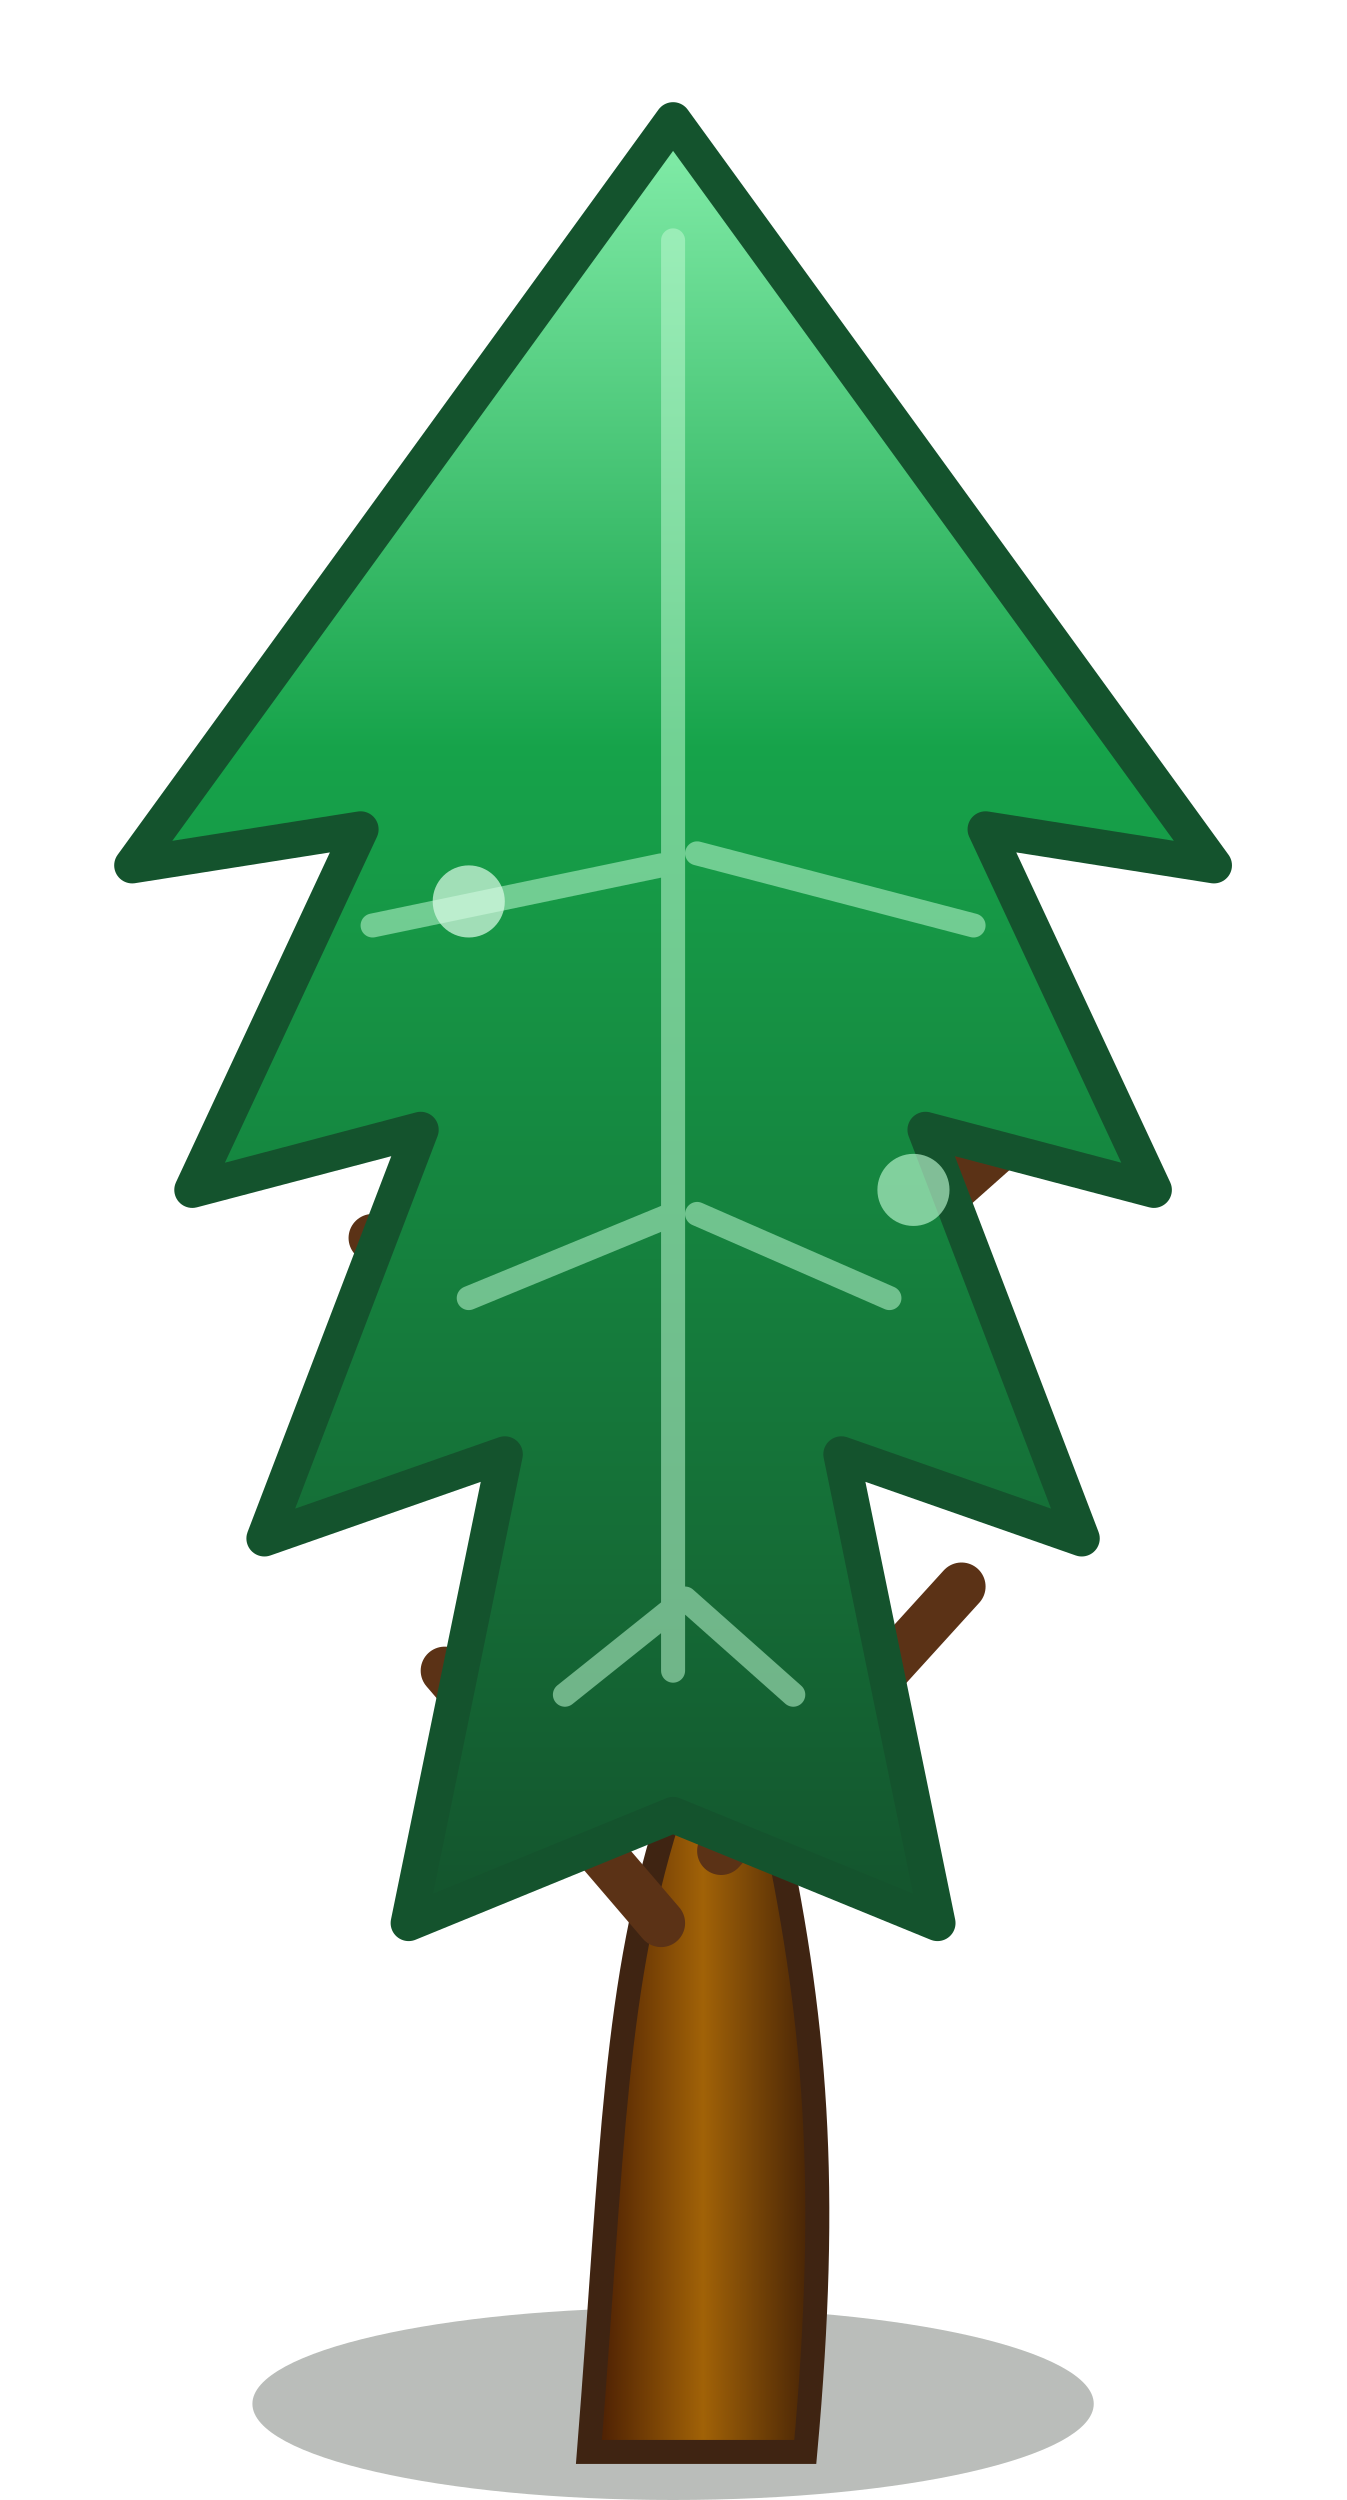
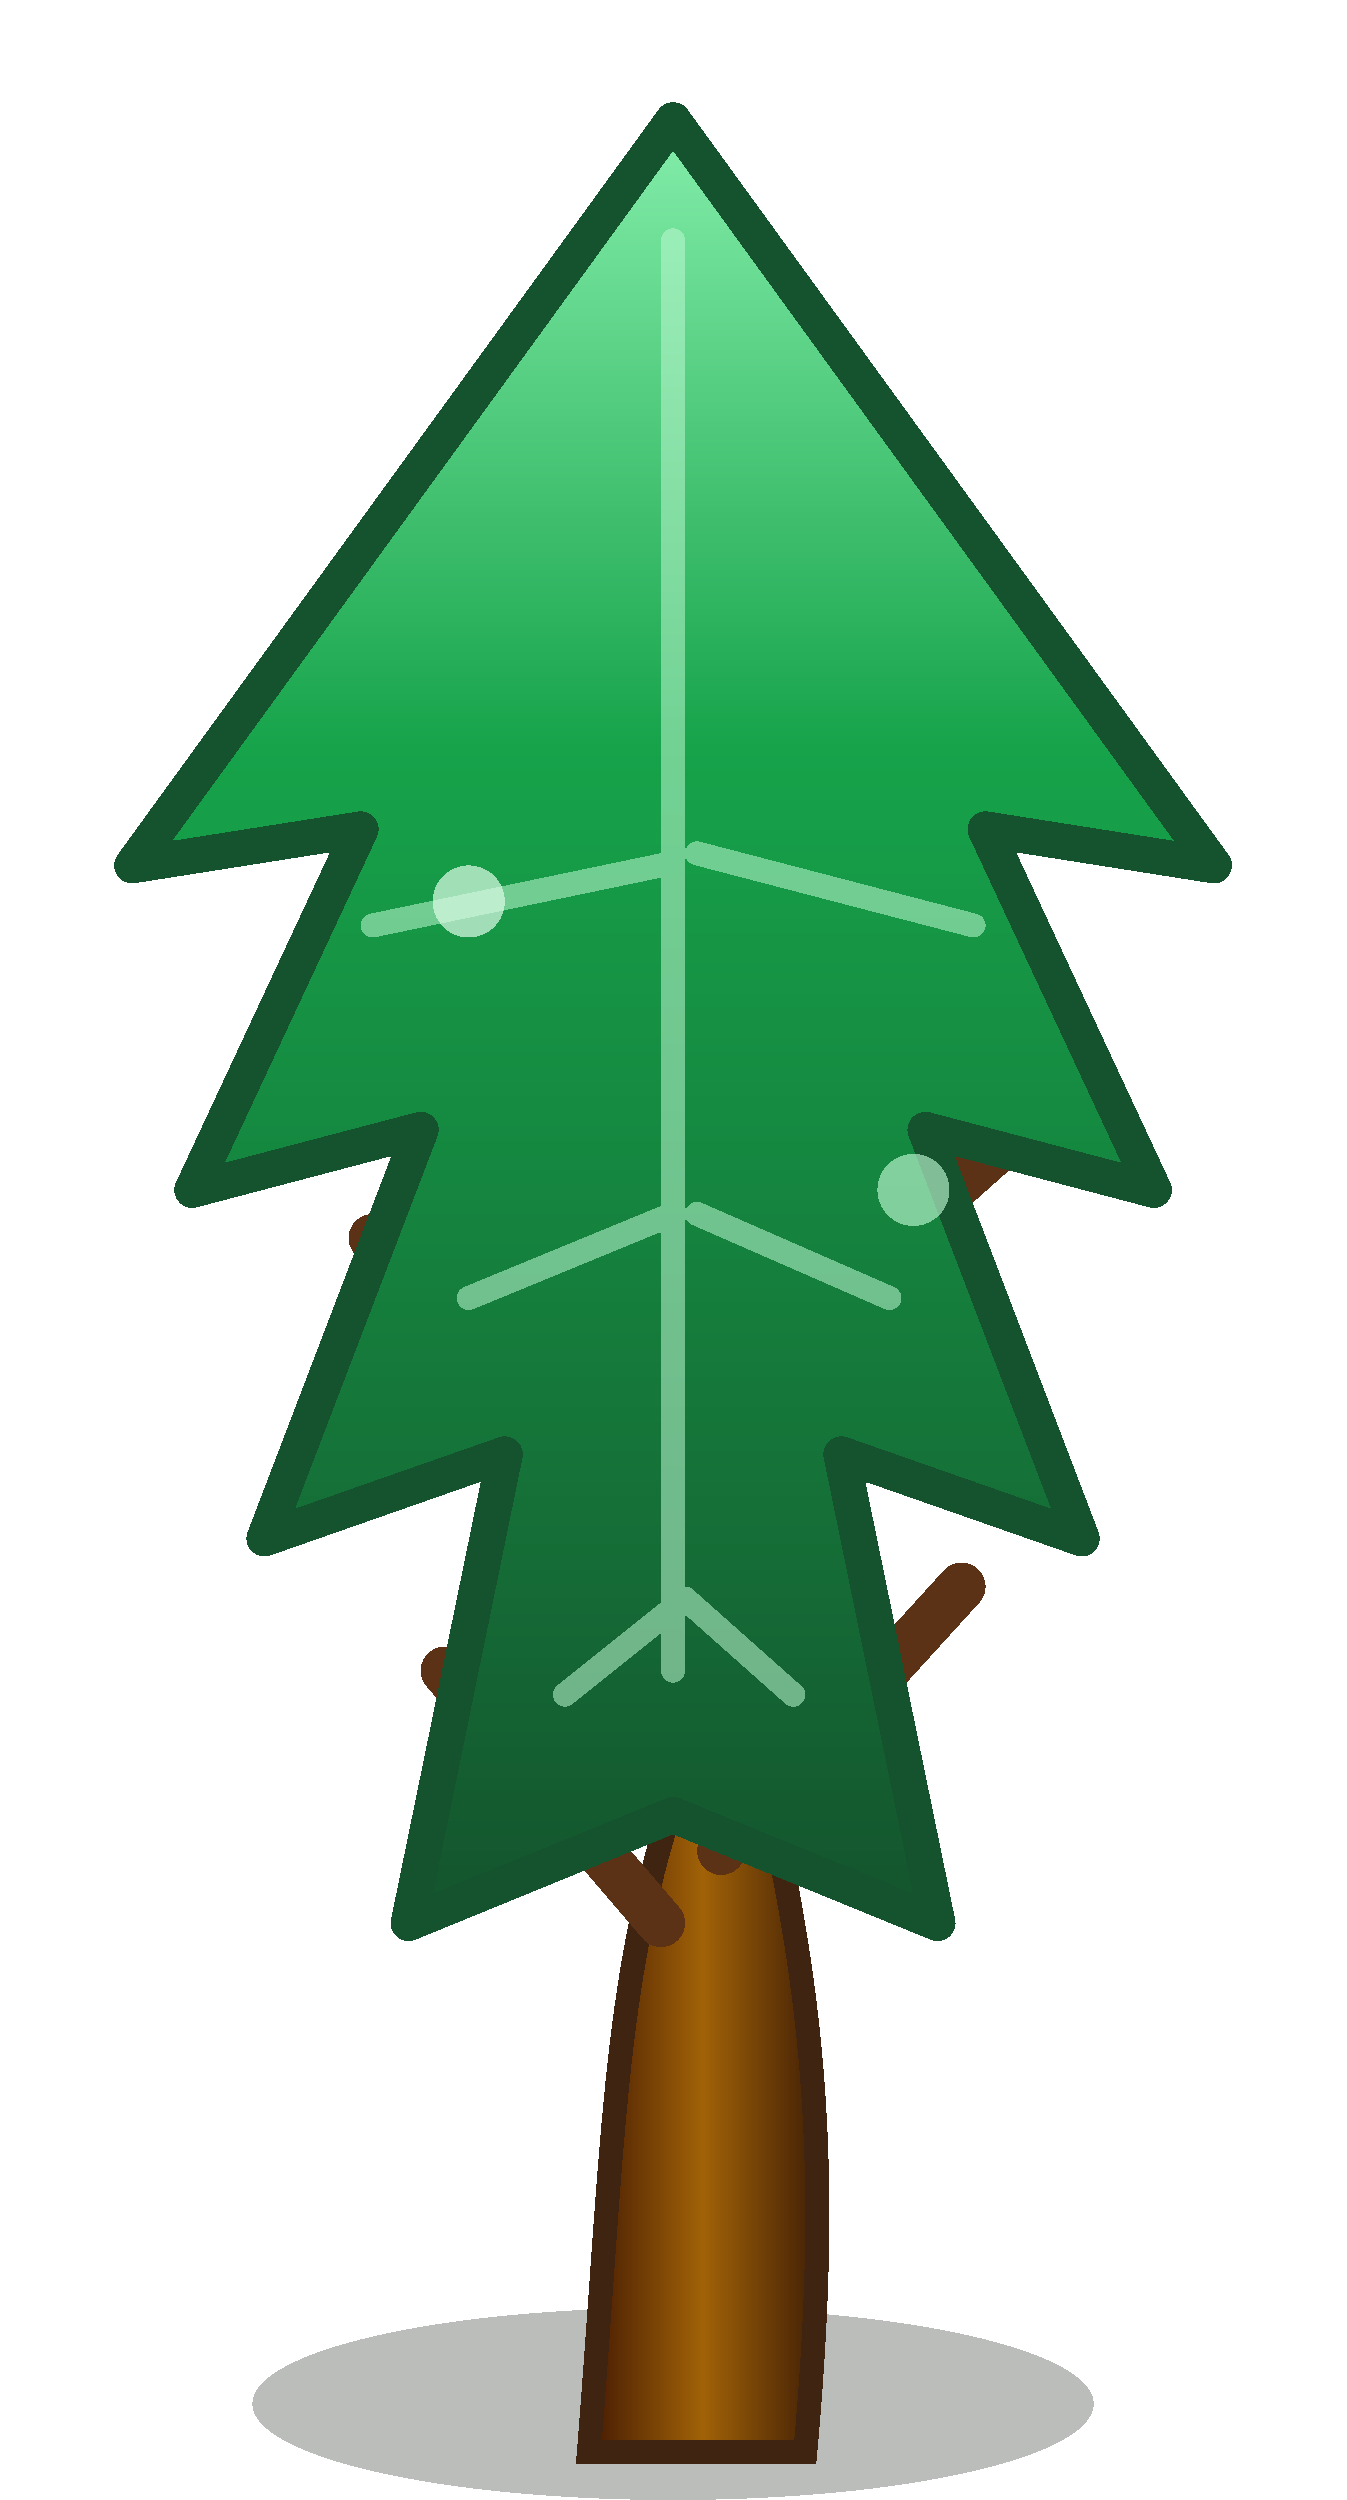
- <svg xmlns="http://www.w3.org/2000/svg" viewBox="0 0 112 208" width="112" height="208">
+ <svg xmlns="http://www.w3.org/2000/svg" viewBox="0 0 112 208" width="112" height="208" shape-rendering="crispEdges">
  <defs>
    <linearGradient id="needles" x2="0" y2="1">
      <stop stop-color="#86efac" />
      <stop offset=".35" stop-color="#16a34a" />
      <stop offset="1" stop-color="#14532d" />
    </linearGradient>
    <linearGradient id="pinebark" x2="1">
      <stop stop-color="#451a03" />
      <stop offset=".5" stop-color="#a16207" />
      <stop offset="1" stop-color="#422006" />
    </linearGradient>
  </defs>
  <ellipse cx="56" cy="200" rx="35" ry="8" fill="#172216" opacity=".3" />
  <path d="M49 204c2-25 2-39 7-54h8c4 18 5 32 3 54z" fill="url(#pinebark)" stroke="#3f2412" stroke-width="2" />
  <path d="M55 160 37 139M60 154l20-22M56 126 31 103M60 116l27-24M56 87 39 68M60 82l22-18" stroke="#5b3216" stroke-width="4" stroke-linecap="round" />
  <path d="M56 10 101 72 82 69 96 99 77 94 90 128 70 121 78 160 56 151 34 160 42 121 22 128 35 94 16 99 30 69 11 72z" fill="url(#needles)" stroke="#14532d" stroke-width="3" stroke-linejoin="round" />
  <path d="M56 20v119M31 77l24-5M81 77 58 71M39 108l17-7M74 108 58 101M47 141l10-8M66 141l-9-8" fill="none" stroke="#bbf7d0" stroke-width="2" opacity=".55" stroke-linecap="round" />
  <circle cx="39" cy="75" r="3" fill="#dcfce7" opacity=".7" />
  <circle cx="76" cy="99" r="3" fill="#bbf7d0" opacity=".65" />
</svg>
